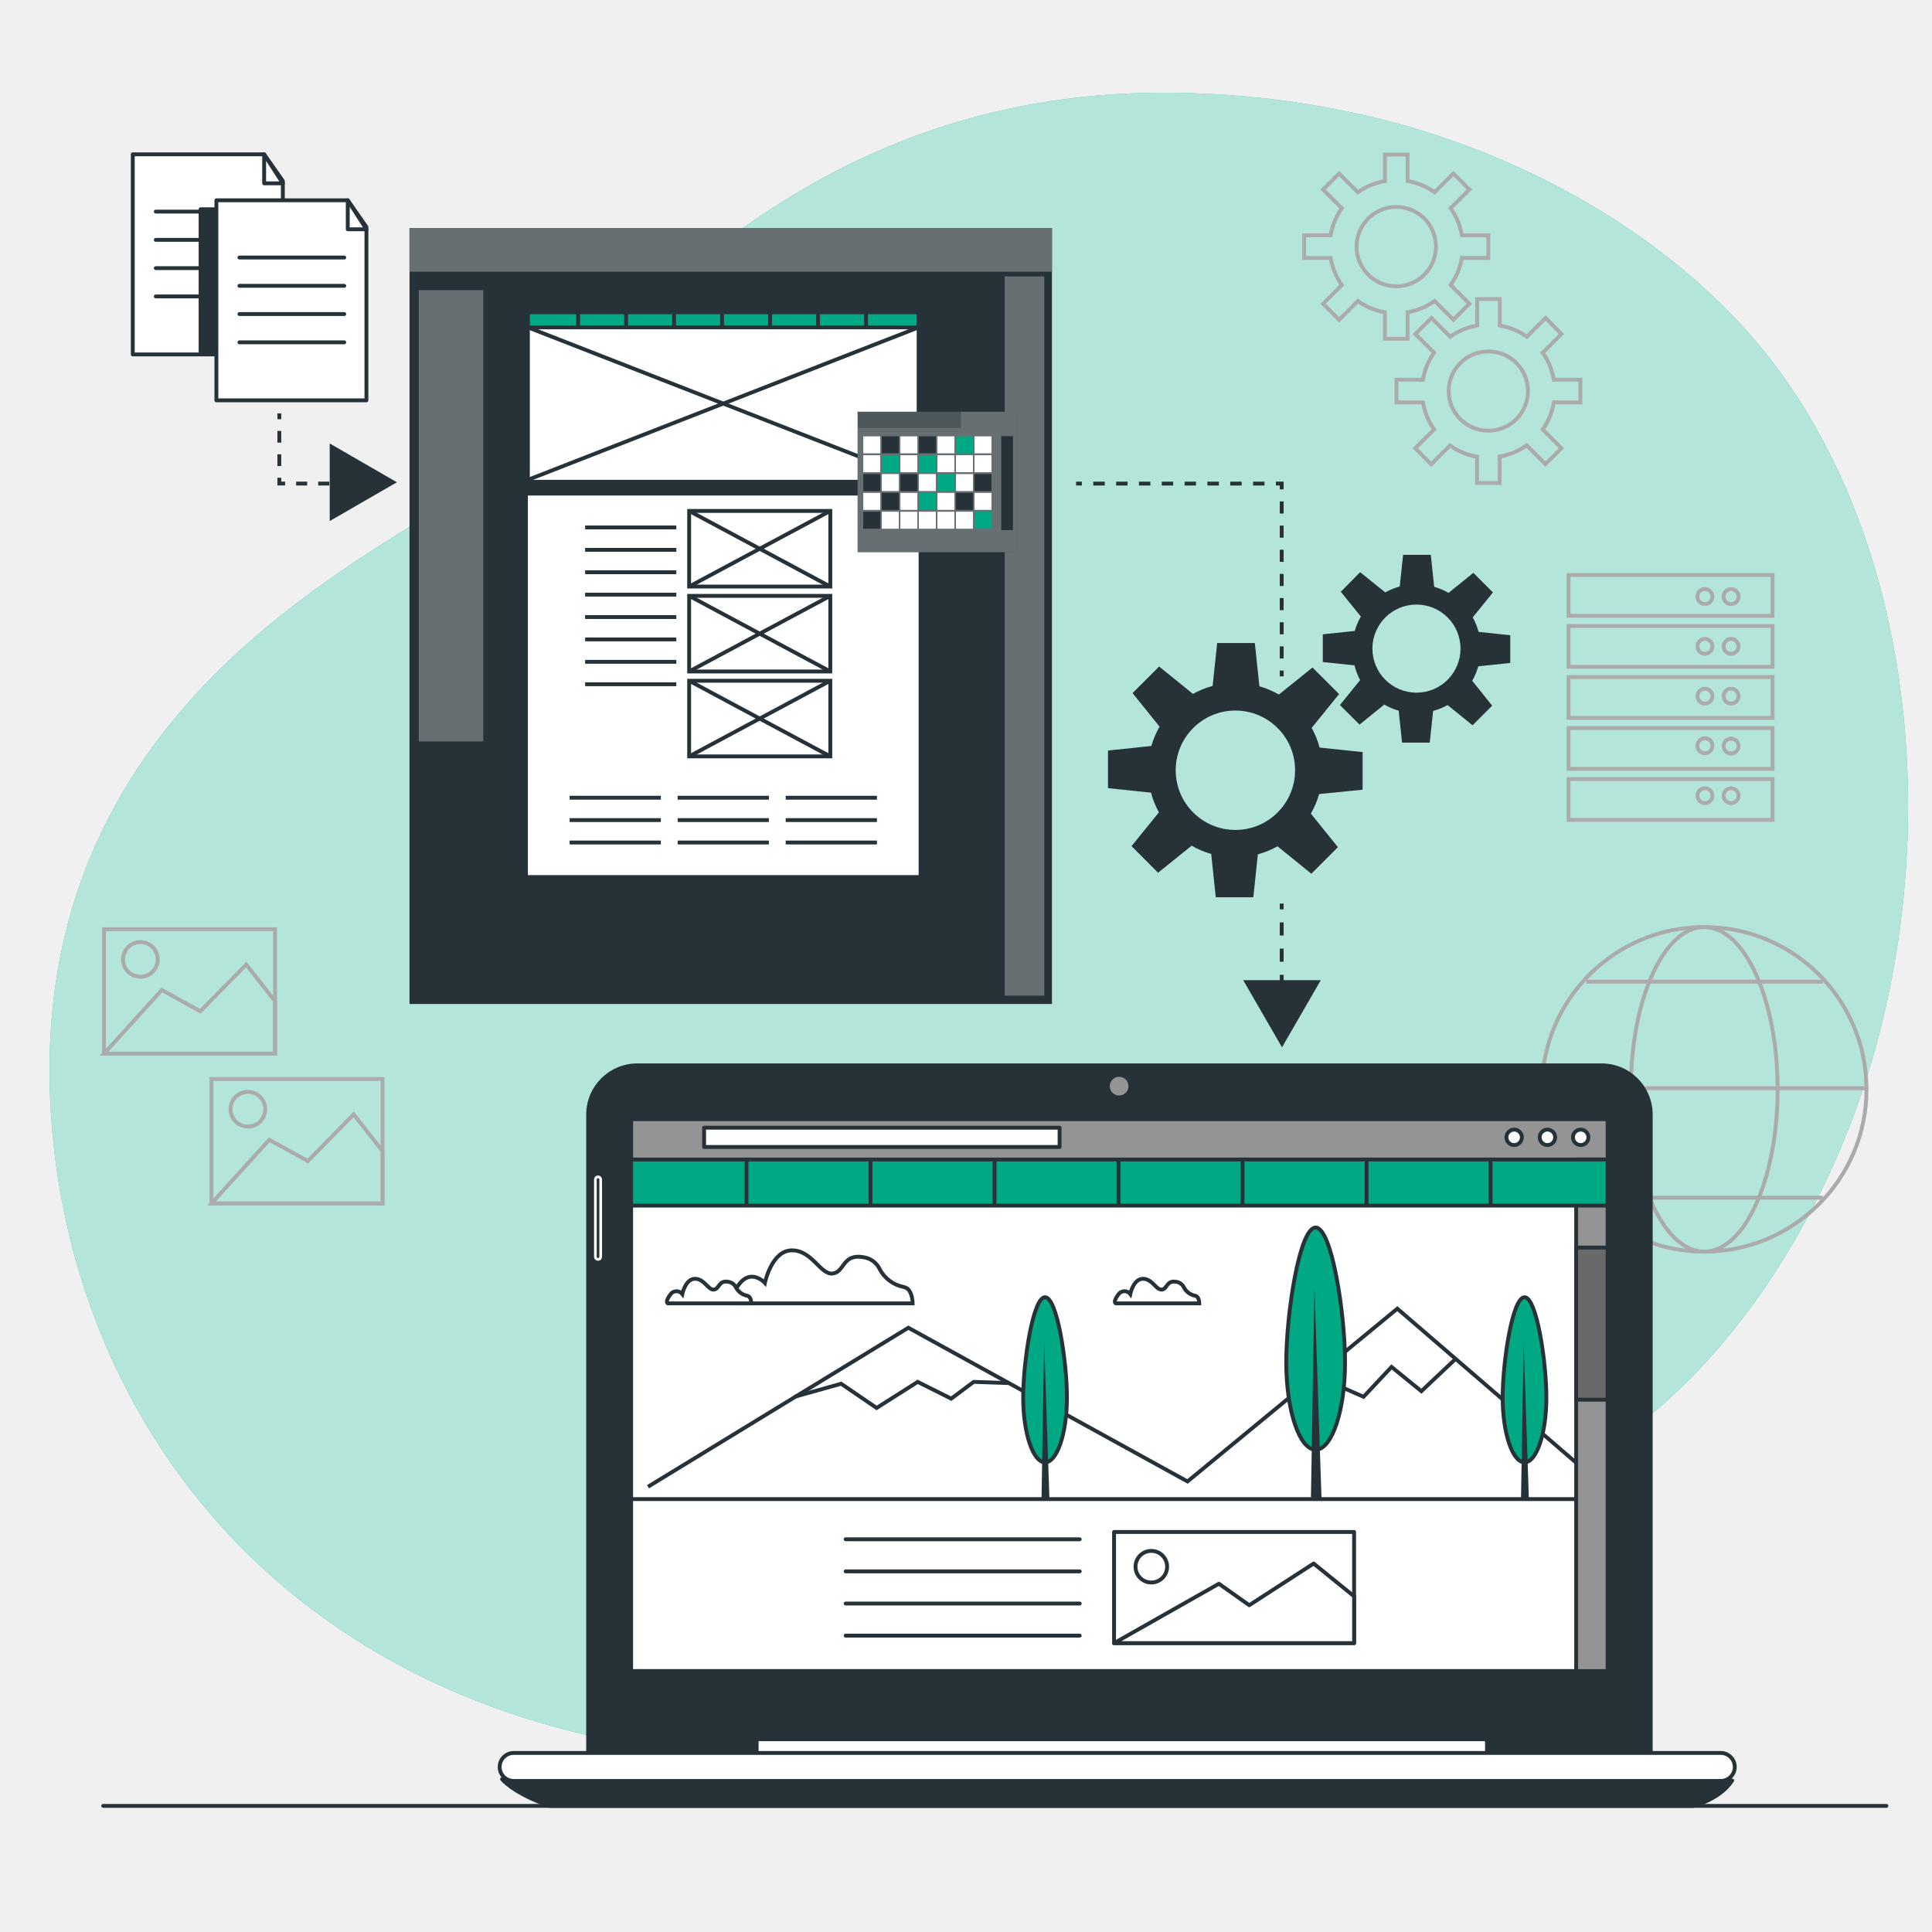
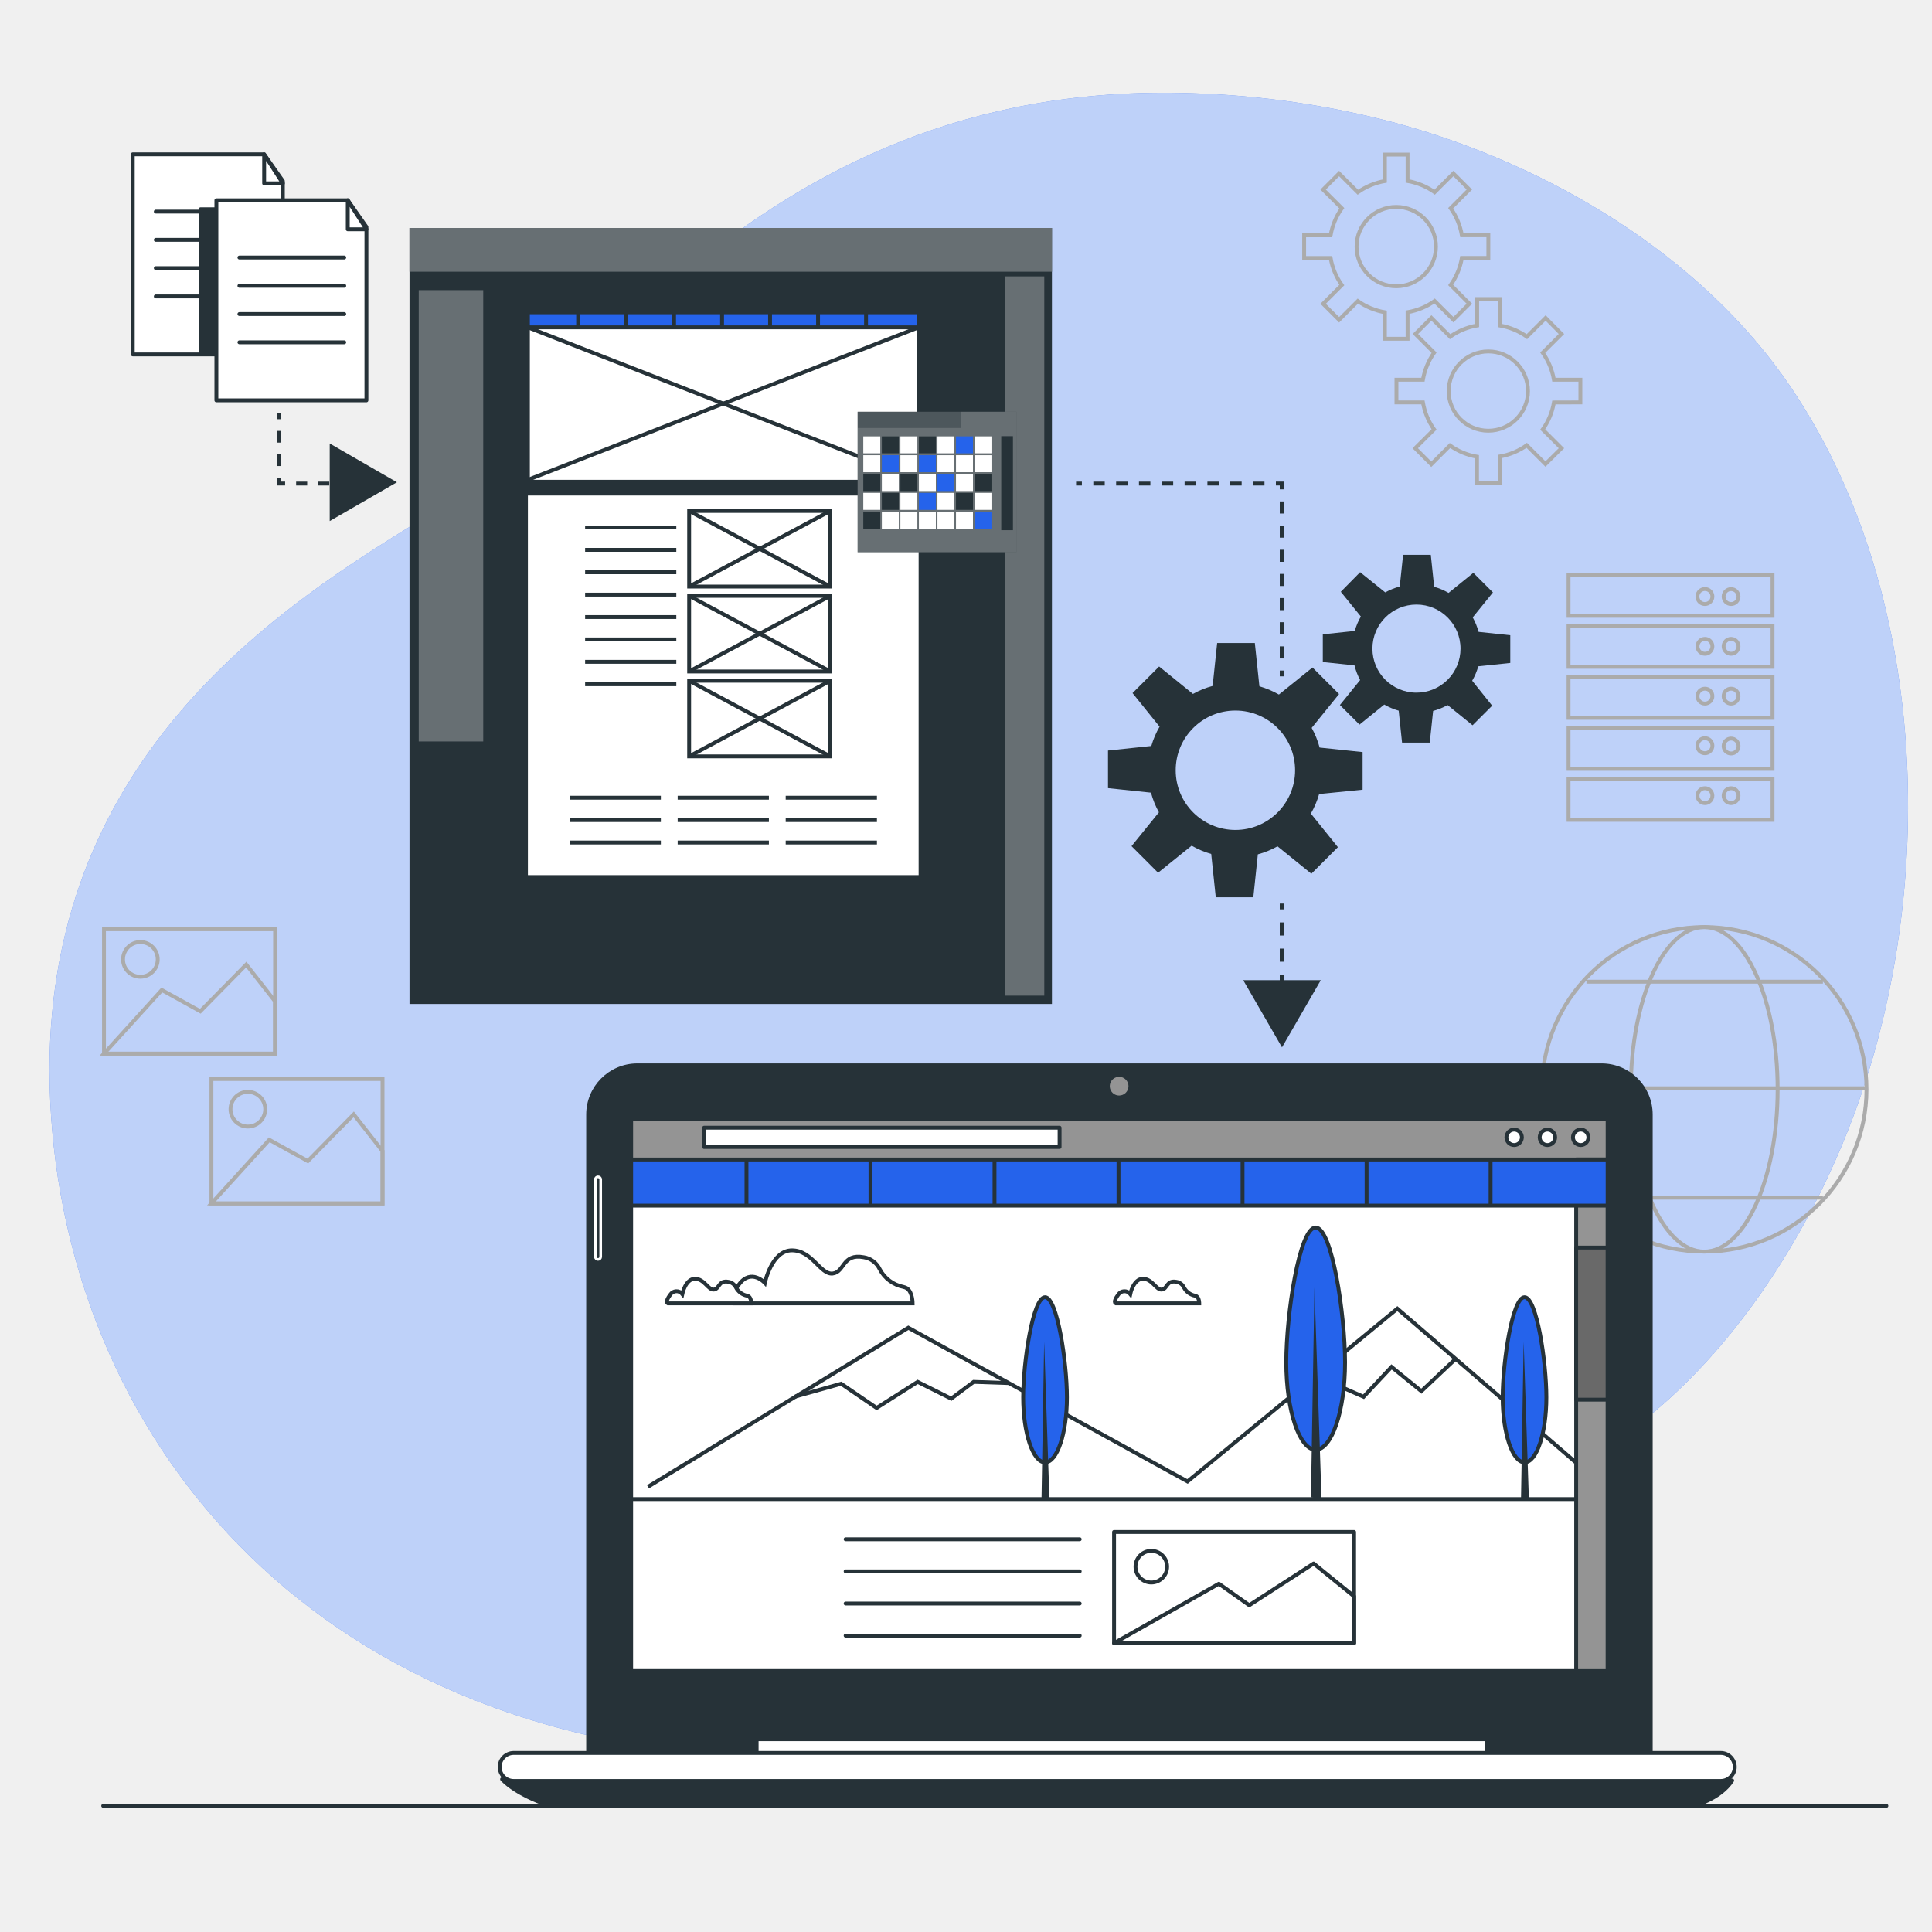
<svg xmlns="http://www.w3.org/2000/svg" viewBox="0 0 500 500">
  <g id="freepik--background-simple--inject-464">
-     <path d="M468.5,108.18q-2.38-4-5-7.91C440.33,65.93,400.44,42.44,361.2,31.82a231.88,231.88,0,0,0-52.71-7.7c-116.62-3.95-163.07,88-201.61,111.68S9,200,13,285s65.22,165,183.81,170,126.5-48.42,192.71-68.19c43.82-13.08,75-57.26,90.2-98.08C500.5,233.08,499.52,160.81,468.5,108.18Z" style="fill:#00A884" />
+     <path d="M468.5,108.18q-2.38-4-5-7.91C440.33,65.93,400.44,42.44,361.2,31.82a231.88,231.88,0,0,0-52.71-7.7c-116.62-3.95-163.07,88-201.61,111.68S9,200,13,285s65.22,165,183.81,170,126.5-48.42,192.71-68.19c43.82-13.08,75-57.26,90.2-98.08C500.5,233.08,499.52,160.81,468.5,108.18Z" style="fill:#2563EB" />
    <path d="M468.5,108.18q-2.38-4-5-7.91C440.33,65.93,400.44,42.44,361.2,31.82a231.88,231.88,0,0,0-52.71-7.7c-116.62-3.95-163.07,88-201.61,111.68S9,200,13,285s65.22,165,183.81,170,126.5-48.42,192.71-68.19c43.82-13.08,75-57.26,90.2-98.08C500.5,233.08,499.52,160.81,468.5,108.18Z" style="fill:#fff;opacity:0.7" />
  </g>
  <g id="freepik--Floor--inject-464">
    <line x1="26.71" y1="467.36" x2="488.2" y2="467.36" style="fill:none;stroke:#263238;stroke-linecap:round;stroke-miterlimit:10" />
  </g>
  <g id="freepik--Graphics--inject-464">
    <path d="M371.62,63.83a10.27,10.27,0,1,0-10.26,10.26A10.27,10.27,0,0,0,371.62,63.83Z" style="fill:none;stroke:#ababab;stroke-miterlimit:10" />
    <path d="M385.18,66.76V60.89h-6.85a17.07,17.07,0,0,0-2.9-7l4.84-4.84-4.14-4.15-4.85,4.84a17.29,17.29,0,0,0-7-2.9V40h-5.87v6.85a17.35,17.35,0,0,0-7,2.9l-4.85-4.84-4.14,4.15,4.84,4.84a17.35,17.35,0,0,0-2.9,7h-6.85v5.87h6.85a17.29,17.29,0,0,0,2.9,7l-4.84,4.85,4.14,4.14,4.85-4.84a17.07,17.07,0,0,0,7,2.9v6.85h5.87V80.8a17,17,0,0,0,7-2.9l4.85,4.84,4.14-4.14-4.84-4.85a17,17,0,0,0,2.9-7Z" style="fill:none;stroke:#ababab;stroke-miterlimit:10" />
    <path d="M395.44,101.21a10.26,10.26,0,1,0-10.26,10.26A10.26,10.26,0,0,0,395.44,101.21Z" style="fill:none;stroke:#ababab;stroke-miterlimit:10" />
    <path d="M409,104.14V98.28h-6.85a17.11,17.11,0,0,0-2.9-7l4.85-4.84L400,82.29l-4.85,4.85a17,17,0,0,0-7-2.9V77.39h-5.86v6.85a17.06,17.06,0,0,0-7,2.9l-4.84-4.85-4.15,4.15,4.84,4.84a17.24,17.24,0,0,0-2.89,7h-6.85v5.86h6.85a17.24,17.24,0,0,0,2.89,7L366.26,116l4.15,4.15,4.84-4.85a17.06,17.06,0,0,0,7,2.9V125h5.86v-6.85a17,17,0,0,0,7-2.9l4.85,4.85L404.1,116l-4.85-4.84a17.11,17.11,0,0,0,2.9-7Z" style="fill:none;stroke:#ababab;stroke-miterlimit:10" />
    <rect x="54.72" y="279.25" width="44.28" height="32.2" style="fill:none;stroke:#ababab;stroke-miterlimit:10" />
    <polygon points="99 297.9 91.54 288.4 79.66 300.48 69.69 294.98 54.72 311.45 99 311.45 99 297.9" style="fill:none;stroke:#ababab;stroke-miterlimit:10" />
    <circle cx="64.15" cy="287.06" r="4.49" style="fill:none;stroke:#ababab;stroke-miterlimit:10" />
    <rect x="26.91" y="240.48" width="44.28" height="32.2" style="fill:none;stroke:#ababab;stroke-miterlimit:10" />
    <polygon points="71.18 259.13 63.73 249.63 51.84 261.71 41.88 256.21 26.91 272.69 71.18 272.69 71.18 259.13" style="fill:none;stroke:#ababab;stroke-miterlimit:10" />
    <path d="M40.82,248.29a4.49,4.49,0,1,0-4.49,4.49A4.49,4.49,0,0,0,40.82,248.29Z" style="fill:none;stroke:#ababab;stroke-miterlimit:10" />
    <rect x="405.94" y="148.81" width="52.79" height="10.56" style="fill:none;stroke:#ababab;stroke-miterlimit:10" />
    <rect x="405.94" y="162.01" width="52.79" height="10.56" style="fill:none;stroke:#ababab;stroke-miterlimit:10" />
    <rect x="405.94" y="175.22" width="52.79" height="10.56" style="fill:none;stroke:#ababab;stroke-miterlimit:10" />
    <rect x="405.94" y="188.42" width="52.79" height="10.56" style="fill:none;stroke:#ababab;stroke-miterlimit:10" />
    <rect x="405.94" y="201.62" width="52.79" height="10.56" style="fill:none;stroke:#ababab;stroke-miterlimit:10" />
    <path d="M443.17,154.39a1.94,1.94,0,1,0-1.93,1.93A1.93,1.93,0,0,0,443.17,154.39Z" style="fill:none;stroke:#ababab;stroke-miterlimit:10" />
    <path d="M449.93,154.39a1.93,1.93,0,1,0-1.93,1.93A1.92,1.92,0,0,0,449.93,154.39Z" style="fill:none;stroke:#ababab;stroke-miterlimit:10" />
    <circle cx="441.24" cy="167.27" r="1.93" style="fill:none;stroke:#ababab;stroke-miterlimit:10" />
    <circle cx="448" cy="167.27" r="1.93" style="fill:none;stroke:#ababab;stroke-miterlimit:10" />
    <circle cx="441.24" cy="180.16" r="1.93" style="fill:none;stroke:#ababab;stroke-miterlimit:10" />
    <circle cx="448" cy="180.16" r="1.93" style="fill:none;stroke:#ababab;stroke-miterlimit:10" />
    <path d="M443.17,193a1.94,1.94,0,1,0-1.93,1.93A1.93,1.93,0,0,0,443.17,193Z" style="fill:none;stroke:#ababab;stroke-miterlimit:10" />
    <path d="M449.93,193A1.93,1.93,0,1,0,448,195,1.92,1.92,0,0,0,449.93,193Z" style="fill:none;stroke:#ababab;stroke-miterlimit:10" />
    <circle cx="441.24" cy="205.92" r="1.93" style="fill:none;stroke:#ababab;stroke-miterlimit:10" />
    <circle cx="448" cy="205.92" r="1.93" style="fill:none;stroke:#ababab;stroke-miterlimit:10" />
    <circle cx="441.05" cy="281.92" r="42" style="fill:none;stroke:#ababab;stroke-miterlimit:10" />
    <ellipse cx="441.05" cy="281.92" rx="19" ry="42" style="fill:none;stroke:#ababab;stroke-miterlimit:10" />
    <line x1="410.58" y1="254.06" x2="471.77" y2="254.06" style="fill:none;stroke:#ababab;stroke-miterlimit:10" />
    <line x1="410.58" y1="309.96" x2="471.77" y2="309.96" style="fill:none;stroke:#ababab;stroke-miterlimit:10" />
    <line x1="399.25" y1="281.64" x2="483.1" y2="281.64" style="fill:none;stroke:#ababab;stroke-miterlimit:10" />
  </g>
  <g id="freepik--Device--inject-464">
    <path d="M164.92,275.71H414.47a12.74,12.74,0,0,1,12.74,12.74V454.22a0,0,0,0,1,0,0h-275a0,0,0,0,1,0,0V288.44A12.74,12.74,0,0,1,164.92,275.71Z" style="fill:#263238;stroke:#263238;stroke-linecap:round;stroke-linejoin:round" />
    <rect x="195.82" y="445.63" width="189.01" height="9.31" style="fill:#263238;stroke:#263238;stroke-linecap:round;stroke-linejoin:round" />
    <rect x="195.82" y="450.11" width="189.01" height="4.83" style="fill:#fff;stroke:#263238;stroke-linecap:round;stroke-linejoin:round" />
    <path d="M129.94,460.46s3.1,3.79,12.42,6.9H438.29s6.89-1.73,10-6.56Z" style="fill:#263238;stroke:#263238;stroke-linecap:round;stroke-linejoin:round" />
    <path d="M445.33,460.91H132.94a3.62,3.62,0,0,1-3.63-3.62h0a3.63,3.63,0,0,1,3.63-3.63H445.33a3.64,3.64,0,0,1,3.63,3.63h0A3.63,3.63,0,0,1,445.33,460.91Z" style="fill:#fff;stroke:#263238;stroke-linecap:round;stroke-linejoin:round" />
    <path d="M292.05,281.11a2.42,2.42,0,1,0-2.42,2.41A2.42,2.42,0,0,0,292.05,281.11Z" style="fill:#949494" />
    <path d="M154.77,325.94h0a.69.69,0,0,1-.69-.69v-20a.69.69,0,0,1,.69-.69h0a.69.69,0,0,1,.69.69v20A.68.68,0,0,1,154.77,325.94Z" style="fill:#263238;stroke:#fff;stroke-linejoin:round;stroke-width:0.692px" />
    <rect x="163.34" y="289.65" width="252.71" height="142.81" style="fill:#fff;stroke:#263238;stroke-linecap:round;stroke-linejoin:round" />
    <line x1="218.85" y1="398.36" x2="279.43" y2="398.36" style="fill:#fff;stroke:#263238;stroke-linecap:round;stroke-linejoin:round" />
    <line x1="218.85" y1="406.67" x2="279.43" y2="406.67" style="fill:#fff;stroke:#263238;stroke-linecap:round;stroke-linejoin:round" />
    <line x1="218.85" y1="414.99" x2="279.43" y2="414.99" style="fill:#fff;stroke:#263238;stroke-linecap:round;stroke-linejoin:round" />
    <line x1="218.85" y1="423.3" x2="279.43" y2="423.3" style="fill:#fff;stroke:#263238;stroke-linecap:round;stroke-linejoin:round" />
    <rect x="288.32" y="396.47" width="62.12" height="28.77" style="fill:#fff;stroke:#263238;stroke-linecap:round;stroke-linejoin:round" />
    <polygon points="350.44 413.13 339.97 404.64 323.3 415.43 315.45 409.87 288.32 425.24 350.44 425.24 350.44 413.13" style="fill:#fff;stroke:#263238;stroke-linecap:round;stroke-linejoin:round" />
    <circle cx="297.96" cy="405.46" r="4.09" style="fill:#fff;stroke:#263238;stroke-linecap:round;stroke-linejoin:round" />
    <rect x="163.34" y="289.65" width="252.71" height="98.31" style="fill:#fff;stroke:#263238;stroke-linecap:round;stroke-linejoin:round" />
    <rect x="163.34" y="289.65" width="252.71" height="10.8" style="fill:#949494;stroke:#263238;stroke-linecap:round;stroke-linejoin:round" />
    <rect x="407.91" y="300.08" width="8.13" height="132.39" style="fill:#949494;stroke:#263238;stroke-linecap:round;stroke-linejoin:round" />
    <rect x="407.91" y="322.87" width="8.13" height="39.36" style="fill:#696969;stroke:#263238;stroke-linecap:round;stroke-linejoin:round" />
    <polyline points="167.7 384.77 235.08 343.62 307.33 383.4 361.63 338.68 407.71 378.38" style="fill:none;stroke:#263238;stroke-miterlimit:10" />
    <polyline points="205.62 361.49 217.69 358.11 226.87 364.38 237.49 357.63 246.18 361.97 251.98 357.63 261.05 357.94" style="fill:none;stroke:#263238;stroke-miterlimit:10" />
    <polyline points="340.82 356.18 352.89 361.49 360.13 353.76 367.85 360.04 376.55 351.83" style="fill:none;stroke:#263238;stroke-miterlimit:10" />
    <path d="M189.86,337.31h46.33s0-2.81-1.41-3.86a2.61,2.61,0,0,0-.95-.39,8.91,8.91,0,0,1-6.16-4.6,5.5,5.5,0,0,0-4.12-3.08c-5.61-1.05-4.91,3.86-8.07,4.21s-5.27-6-10.53-6-7,8.43-7,8.43-3.51-3.86-6.67.35S189.86,337.31,189.86,337.31Z" style="fill:#fff;stroke:#263238;stroke-miterlimit:10" />
    <path d="M288.75,337.31h21.62s0-1.31-.66-1.8a1.19,1.19,0,0,0-.44-.18,4.16,4.16,0,0,1-2.88-2.15,2.57,2.57,0,0,0-1.92-1.44c-2.62-.49-2.29,1.8-3.77,2s-2.45-2.79-4.91-2.79-3.28,3.94-3.28,3.94a1.91,1.91,0,0,0-3.11.16C287.93,337,288.75,337.31,288.75,337.31Z" style="fill:#fff;stroke:#263238;stroke-miterlimit:10" />
    <path d="M172.82,337.31h21.62s0-1.31-.66-1.8a1.19,1.19,0,0,0-.44-.18,4.16,4.16,0,0,1-2.88-2.15,2.57,2.57,0,0,0-1.92-1.44c-2.62-.49-2.29,1.8-3.77,2s-2.45-2.79-4.91-2.79-3.28,3.94-3.28,3.94a1.91,1.91,0,0,0-3.11.16C172,337,172.82,337.31,172.82,337.31Z" style="fill:#fff;stroke:#263238;stroke-miterlimit:10" />
-     <path d="M348.1,352.57c0,12.49-3.41,22.62-7.61,22.62s-7.61-10.13-7.61-22.62,3.41-34.88,7.61-34.88S348.1,340.08,348.1,352.57Z" style="fill:#00A884;stroke:#263238;stroke-miterlimit:10" />
+     <path d="M348.1,352.57c0,12.49-3.41,22.62-7.61,22.62s-7.61-10.13-7.61-22.62,3.41-34.88,7.61-34.88S348.1,340.08,348.1,352.57Z" style="fill:#2563EB;stroke:#263238;stroke-miterlimit:10" />
    <polygon points="339.27 387.5 340.18 333.2 342.01 387.96 339.27 387.5" style="fill:#263238" />
-     <path d="M276.12,361.65c0,9.29-2.54,16.81-5.66,16.81s-5.66-7.52-5.66-16.81,2.54-25.93,5.66-25.93S276.12,352.36,276.12,361.65Z" style="fill:#00A884;stroke:#263238;stroke-miterlimit:10" />
+     <path d="M276.12,361.65c0,9.29-2.54,16.81-5.66,16.81s-5.66-7.52-5.66-16.81,2.54-25.93,5.66-25.93S276.12,352.36,276.12,361.65Z" style="fill:#2563EB;stroke:#263238;stroke-miterlimit:10" />
    <polygon points="269.55 387.62 270.23 347.25 271.59 387.96 269.55 387.62" style="fill:#263238" />
-     <path d="M400.2,361.65c0,9.29-2.53,16.81-5.65,16.81s-5.66-7.52-5.66-16.81,2.53-25.93,5.66-25.93S400.2,352.36,400.2,361.65Z" style="fill:#00A884;stroke:#263238;stroke-miterlimit:10" />
+     <path d="M400.2,361.65c0,9.29-2.53,16.81-5.65,16.81s-5.66-7.52-5.66-16.81,2.53-25.93,5.66-25.93S400.2,352.36,400.2,361.65Z" style="fill:#2563EB;stroke:#263238;stroke-miterlimit:10" />
    <polygon points="393.64 387.62 394.32 347.25 395.67 387.96 393.64 387.62" style="fill:#263238" />
-     <rect x="163.34" y="300.08" width="252.71" height="11.93" style="fill:#00A884;stroke:#263238;stroke-miterlimit:10" />
+     <rect x="163.34" y="300.08" width="252.71" height="11.93" style="fill:#2563EB;stroke:#263238;stroke-miterlimit:10" />
    <line x1="193.19" y1="312.26" x2="193.19" y2="300.14" style="fill:none;stroke:#263238;stroke-miterlimit:10" />
    <line x1="225.28" y1="312.26" x2="225.28" y2="300.14" style="fill:none;stroke:#263238;stroke-miterlimit:10" />
    <line x1="257.38" y1="312.26" x2="257.38" y2="300.14" style="fill:none;stroke:#263238;stroke-miterlimit:10" />
    <line x1="289.47" y1="312.26" x2="289.47" y2="300.14" style="fill:none;stroke:#263238;stroke-miterlimit:10" />
    <line x1="321.57" y1="312.26" x2="321.57" y2="300.14" style="fill:none;stroke:#263238;stroke-miterlimit:10" />
    <line x1="353.67" y1="312.26" x2="353.67" y2="300.14" style="fill:none;stroke:#263238;stroke-miterlimit:10" />
    <line x1="385.76" y1="312.26" x2="385.76" y2="300.14" style="fill:none;stroke:#263238;stroke-miterlimit:10" />
    <rect x="182.22" y="291.85" width="92" height="4.99" style="fill:#fff;stroke:#263238;stroke-linecap:round;stroke-linejoin:round" />
    <path d="M393.86,294.34a2,2,0,1,1-2-2A2,2,0,0,1,393.86,294.34Z" style="fill:#fff;stroke:#263238;stroke-linecap:round;stroke-linejoin:round" />
    <path d="M402.47,294.34a2,2,0,1,1-2-2A2,2,0,0,1,402.47,294.34Z" style="fill:#fff;stroke:#263238;stroke-linecap:round;stroke-linejoin:round" />
    <path d="M411.08,294.34a2,2,0,1,1-2-2A2,2,0,0,1,411.08,294.34Z" style="fill:#fff;stroke:#263238;stroke-linecap:round;stroke-linejoin:round" />
  </g>
  <g id="freepik--Gears--inject-464">
    <path d="M352.64,204.37v-9.73l-11.12-1.17a22.63,22.63,0,0,0-2.06-5.09l7.09-8.76-6.88-6.87-8.69,7a22.82,22.82,0,0,0-5.05-2.14l-1.18-11.2H315l-1.17,11.11a22,22,0,0,0-5.09,2.07l-8.76-7.1-6.88,6.88,7,8.69a22.36,22.36,0,0,0-2.14,5l-11.21,1.18v9.73l11.12,1.17a22.63,22.63,0,0,0,2.06,5.09l-7.09,8.75,6.87,6.88,8.69-7a22.43,22.43,0,0,0,5.06,2.14l1.18,11.21h9.72l1.17-11.11a22.47,22.47,0,0,0,5.09-2.07l8.76,7.09,6.87-6.87-7-8.69a22.43,22.43,0,0,0,2.14-5.06Zm-32.91,10.42a15.45,15.45,0,1,1,15.44-15.45A15.45,15.45,0,0,1,319.73,214.79Z" style="fill:#263238" />
    <path d="M390.86,171.57V164.4l-8.2-.87a16.85,16.85,0,0,0-1.52-3.75l5.23-6.46-5.07-5.07-6.41,5.19a16.59,16.59,0,0,0-3.73-1.58l-.87-8.27h-7.17l-.87,8.2a16.85,16.85,0,0,0-3.75,1.52L352,148.08,347,153.15l5.19,6.41a16.21,16.21,0,0,0-1.58,3.73l-8.27.87v7.17l8.2.87A16.38,16.38,0,0,0,352,176l-5.23,6.46,5.07,5.07,6.41-5.19a16.21,16.21,0,0,0,3.73,1.58l.87,8.27h7.17l.87-8.2a16.85,16.85,0,0,0,3.75-1.52l6.46,5.23,5.07-5.07L381,176.17a16.21,16.21,0,0,0,1.58-3.73Zm-24.28,7.69a11.4,11.4,0,1,1,11.4-11.4A11.39,11.39,0,0,1,366.58,179.26Z" style="fill:#263238" />
    <line x1="278.49" y1="125.15" x2="279.99" y2="125.15" style="fill:none;stroke:#263238;stroke-miterlimit:10" />
    <line x1="282.95" y1="125.15" x2="328.72" y2="125.15" style="fill:none;stroke:#263238;stroke-miterlimit:10;stroke-dasharray:2.953,2.953" />
    <polyline points="330.2 125.14 331.7 125.14 331.7 126.64" style="fill:none;stroke:#263238;stroke-miterlimit:10" />
    <line x1="331.7" y1="129.77" x2="331.7" y2="171.97" style="fill:none;stroke:#263238;stroke-miterlimit:10;stroke-dasharray:3.126,3.126" />
    <line x1="331.7" y1="173.54" x2="331.7" y2="175.04" style="fill:none;stroke:#263238;stroke-miterlimit:10" />
    <line x1="331.7" y1="233.84" x2="331.7" y2="235.34" style="fill:none;stroke:#263238;stroke-miterlimit:10" />
    <line x1="331.7" y1="238.72" x2="331.7" y2="257.37" style="fill:none;stroke:#263238;stroke-miterlimit:10;stroke-dasharray:3.39,3.39" />
    <line x1="331.7" y1="259.06" x2="331.7" y2="260.56" style="fill:none;stroke:#263238;stroke-miterlimit:10" />
    <polygon points="331.78 271.05 341.82 253.66 321.74 253.66 331.78 271.05" style="fill:#263238" />
  </g>
  <g id="freepik--Template--inject-464">
    <rect x="105.98" y="59" width="166.26" height="200.83" style="fill:#263238" />
    <rect x="105.98" y="59" width="166.26" height="11.32" style="fill:#263238" />
    <rect x="105.98" y="59" width="166.26" height="11.32" style="fill:#fff;opacity:0.3" />
    <rect x="108.37" y="75.09" width="16.69" height="116.8" style="fill:#263238" />
    <rect x="108.37" y="75.09" width="16.69" height="116.8" style="fill:#fff;opacity:0.3" />
    <rect x="260.01" y="71.53" width="10.25" height="186.14" style="fill:#fff;opacity:0.3" />
    <rect x="136.62" y="80.82" width="101.12" height="145.66" style="fill:#fff" />
    <rect x="136.62" y="80.82" width="101.12" height="46.92" style="fill:#fff;stroke:#263238;stroke-miterlimit:10" />
    <rect x="136.62" y="124.18" width="101.12" height="3.56" style="fill:#263238" />
    <line x1="151.43" y1="136.5" x2="175.03" y2="136.5" style="fill:none;stroke:#263238;stroke-miterlimit:10" />
    <line x1="151.43" y1="142.3" x2="175.03" y2="142.3" style="fill:none;stroke:#263238;stroke-miterlimit:10" />
    <line x1="151.43" y1="148.1" x2="175.03" y2="148.1" style="fill:none;stroke:#263238;stroke-miterlimit:10" />
    <line x1="151.43" y1="153.89" x2="175.03" y2="153.89" style="fill:none;stroke:#263238;stroke-miterlimit:10" />
    <line x1="151.43" y1="159.69" x2="175.03" y2="159.69" style="fill:none;stroke:#263238;stroke-miterlimit:10" />
    <line x1="151.43" y1="165.48" x2="175.03" y2="165.48" style="fill:none;stroke:#263238;stroke-miterlimit:10" />
    <line x1="151.43" y1="171.28" x2="175.03" y2="171.28" style="fill:none;stroke:#263238;stroke-miterlimit:10" />
    <line x1="151.43" y1="177.08" x2="175.03" y2="177.08" style="fill:none;stroke:#263238;stroke-miterlimit:10" />
    <line x1="147.42" y1="206.45" x2="171.03" y2="206.45" style="fill:none;stroke:#263238;stroke-miterlimit:10" />
    <line x1="147.42" y1="212.24" x2="171.03" y2="212.24" style="fill:none;stroke:#263238;stroke-miterlimit:10" />
    <line x1="147.42" y1="218.04" x2="171.03" y2="218.04" style="fill:none;stroke:#263238;stroke-miterlimit:10" />
    <line x1="175.38" y1="206.45" x2="198.99" y2="206.45" style="fill:none;stroke:#263238;stroke-miterlimit:10" />
    <line x1="175.38" y1="212.24" x2="198.99" y2="212.24" style="fill:none;stroke:#263238;stroke-miterlimit:10" />
    <line x1="175.38" y1="218.04" x2="198.99" y2="218.04" style="fill:none;stroke:#263238;stroke-miterlimit:10" />
    <line x1="203.34" y1="206.45" x2="226.95" y2="206.45" style="fill:none;stroke:#263238;stroke-miterlimit:10" />
    <line x1="203.34" y1="212.24" x2="226.95" y2="212.24" style="fill:none;stroke:#263238;stroke-miterlimit:10" />
    <line x1="203.34" y1="218.04" x2="226.95" y2="218.04" style="fill:none;stroke:#263238;stroke-miterlimit:10" />
-     <rect x="136.62" y="80.82" width="101.12" height="3.9" style="fill:#00A884;stroke:#263238;stroke-miterlimit:10" />
+     <rect x="136.62" y="80.82" width="101.12" height="3.9" style="fill:#2563EB;stroke:#263238;stroke-miterlimit:10" />
    <line x1="149.62" y1="81.14" x2="149.62" y2="84.51" style="fill:none;stroke:#263238;stroke-miterlimit:10" />
    <line x1="162.04" y1="81.14" x2="162.04" y2="84.51" style="fill:none;stroke:#263238;stroke-miterlimit:10" />
    <line x1="174.45" y1="81.14" x2="174.45" y2="84.51" style="fill:none;stroke:#263238;stroke-miterlimit:10" />
    <line x1="186.87" y1="81.14" x2="186.87" y2="84.51" style="fill:none;stroke:#263238;stroke-miterlimit:10" />
    <line x1="199.29" y1="81.14" x2="199.29" y2="84.51" style="fill:none;stroke:#263238;stroke-miterlimit:10" />
    <line x1="211.71" y1="81.14" x2="211.71" y2="84.51" style="fill:none;stroke:#263238;stroke-miterlimit:10" />
    <line x1="224.13" y1="81.14" x2="224.13" y2="84.51" style="fill:none;stroke:#263238;stroke-miterlimit:10" />
    <line x1="136.62" y1="124.18" x2="237.74" y2="84.72" style="fill:none;stroke:#263238;stroke-miterlimit:10" />
    <line x1="136.62" y1="84.72" x2="237.74" y2="124.18" style="fill:none;stroke:#263238;stroke-miterlimit:10" />
    <rect x="178.35" y="132.23" width="36.53" height="19.57" style="fill:#fff;stroke:#263238;stroke-miterlimit:10" />
    <rect x="178.35" y="154.21" width="36.53" height="19.57" style="fill:#fff;stroke:#263238;stroke-miterlimit:10" />
    <rect x="178.35" y="176.18" width="36.53" height="19.57" style="fill:#fff;stroke:#263238;stroke-miterlimit:10" />
    <line x1="178.35" y1="132.23" x2="214.87" y2="151.8" style="fill:none;stroke:#263238;stroke-miterlimit:10" />
    <line x1="214.87" y1="132.23" x2="178.35" y2="151.8" style="fill:none;stroke:#263238;stroke-miterlimit:10" />
    <line x1="178.35" y1="154.21" x2="214.87" y2="173.77" style="fill:none;stroke:#263238;stroke-miterlimit:10" />
    <line x1="214.87" y1="154.21" x2="178.35" y2="173.77" style="fill:none;stroke:#263238;stroke-miterlimit:10" />
    <line x1="178.35" y1="176.18" x2="214.87" y2="195.75" style="fill:none;stroke:#263238;stroke-miterlimit:10" />
    <line x1="214.87" y1="176.18" x2="178.35" y2="195.75" style="fill:none;stroke:#263238;stroke-miterlimit:10" />
    <rect x="221.95" y="106.56" width="41.12" height="36.35" style="fill:#263238" />
    <polygon points="248.65 106.56 248.65 110.75 221.95 110.75 221.95 142.91 263.07 142.91 263.07 106.56 248.65 106.56" style="fill:#fff;opacity:0.3" />
    <rect x="221.95" y="106.56" width="26.69" height="4.19" style="fill:#fff;opacity:0.18" />
    <rect x="223.42" y="112.93" width="4.39" height="4.39" style="fill:#fff" />
    <rect x="228.22" y="112.93" width="4.39" height="4.39" style="fill:#263238" />
    <rect x="233.02" y="112.93" width="4.39" height="4.39" style="fill:#fff" />
    <rect x="237.81" y="112.93" width="4.39" height="4.39" style="fill:#263238" />
    <rect x="242.61" y="112.93" width="4.39" height="4.39" style="fill:#fff" />
-     <rect x="247.41" y="112.93" width="4.39" height="4.39" style="fill:#00A884" />
+     <rect x="247.41" y="112.93" width="4.39" height="4.39" style="fill:#2563EB" />
    <rect x="252.2" y="112.93" width="4.39" height="4.39" style="fill:#fff" />
    <rect x="223.42" y="117.81" width="4.39" height="4.39" style="fill:#fff" />
-     <rect x="228.22" y="117.81" width="4.39" height="4.39" style="fill:#00A884" />
+     <rect x="228.22" y="117.81" width="4.39" height="4.39" style="fill:#2563EB" />
    <rect x="233.02" y="117.81" width="4.39" height="4.39" style="fill:#fff" />
-     <rect x="237.81" y="117.81" width="4.39" height="4.39" style="fill:#00A884" />
+     <rect x="237.81" y="117.81" width="4.39" height="4.39" style="fill:#2563EB" />
    <rect x="242.61" y="117.81" width="4.39" height="4.39" style="fill:#fff" />
    <rect x="247.41" y="117.81" width="4.39" height="4.39" style="fill:#fff" />
    <rect x="252.2" y="117.81" width="4.39" height="4.39" style="fill:#fff" />
    <rect x="223.42" y="122.69" width="4.39" height="4.39" style="fill:#263238" />
    <rect x="228.22" y="122.69" width="4.39" height="4.39" style="fill:#fff" />
    <rect x="233.02" y="122.69" width="4.39" height="4.39" style="fill:#263238" />
    <rect x="237.81" y="122.69" width="4.39" height="4.39" style="fill:#fff" />
-     <rect x="242.61" y="122.69" width="4.39" height="4.39" style="fill:#00A884" />
+     <rect x="242.61" y="122.69" width="4.39" height="4.39" style="fill:#2563EB" />
    <rect x="247.41" y="122.69" width="4.39" height="4.39" style="fill:#fff" />
    <rect x="252.2" y="122.69" width="4.39" height="4.39" style="fill:#263238" />
    <rect x="223.42" y="127.56" width="4.39" height="4.39" style="fill:#fff" />
    <rect x="228.22" y="127.56" width="4.39" height="4.39" style="fill:#263238" />
    <rect x="233.02" y="127.56" width="4.39" height="4.39" style="fill:#fff" />
-     <rect x="237.81" y="127.56" width="4.39" height="4.39" style="fill:#00A884" />
+     <rect x="237.81" y="127.56" width="4.39" height="4.39" style="fill:#2563EB" />
    <rect x="242.61" y="127.56" width="4.39" height="4.39" style="fill:#fff" />
    <rect x="247.41" y="127.56" width="4.39" height="4.39" style="fill:#263238" />
    <rect x="252.2" y="127.56" width="4.39" height="4.39" style="fill:#fff" />
    <rect x="223.42" y="132.44" width="4.39" height="4.39" style="fill:#263238" />
    <rect x="228.22" y="132.44" width="4.39" height="4.39" style="fill:#fff" />
    <rect x="233.02" y="132.44" width="4.39" height="4.39" style="fill:#fff" />
    <rect x="237.81" y="132.44" width="4.39" height="4.39" style="fill:#fff" />
    <rect x="242.61" y="132.44" width="4.39" height="4.39" style="fill:#fff" />
    <rect x="247.41" y="132.44" width="4.39" height="4.39" style="fill:#fff" />
-     <rect x="252.2" y="132.44" width="4.39" height="4.39" style="fill:#00A884" />
+     <rect x="252.2" y="132.44" width="4.39" height="4.39" style="fill:#2563EB" />
    <rect x="259.12" y="112.88" width="3.03" height="24.33" style="fill:#263238" />
  </g>
  <g id="freepik--Content--inject-464">
    <line x1="101" y1="125.15" x2="99.5" y2="125.15" style="fill:none;stroke:#263238;stroke-miterlimit:10" />
    <line x1="96.64" y1="125.15" x2="75.22" y2="125.15" style="fill:none;stroke:#263238;stroke-miterlimit:10;stroke-dasharray:2.857,2.857" />
    <polyline points="73.79 125.14 72.29 125.14 72.29 123.64" style="fill:none;stroke:#263238;stroke-miterlimit:10" />
    <line x1="72.29" y1="120.61" x2="72.29" y2="110.01" style="fill:none;stroke:#263238;stroke-miterlimit:10;stroke-dasharray:3.031,3.031" />
    <line x1="72.29" y1="108.49" x2="72.29" y2="106.99" style="fill:none;stroke:#263238;stroke-miterlimit:10" />
    <polygon points="102.72 124.81 85.33 114.77 85.33 134.85 102.72 124.81" style="fill:#263238" />
    <polygon points="73.2 91.72 34.36 91.72 34.36 39.94 68.36 39.94 73.2 46.84 73.2 91.72" style="fill:#fff;stroke:#263238;stroke-linecap:round;stroke-linejoin:round" />
    <polygon points="68.36 39.94 68.36 47.45 73.2 47.45 68.36 39.94" style="fill:#fff;stroke:#263238;stroke-linecap:round;stroke-linejoin:round" />
    <line x1="40.32" y1="54.76" x2="67.45" y2="54.76" style="fill:none;stroke:#263238;stroke-linecap:round;stroke-linejoin:round" />
    <line x1="40.32" y1="62.08" x2="67.45" y2="62.08" style="fill:none;stroke:#263238;stroke-linecap:round;stroke-linejoin:round" />
    <line x1="40.32" y1="69.39" x2="67.45" y2="69.39" style="fill:none;stroke:#263238;stroke-linecap:round;stroke-linejoin:round" />
    <line x1="40.32" y1="76.71" x2="67.45" y2="76.71" style="fill:none;stroke:#263238;stroke-linecap:round;stroke-linejoin:round" />
    <rect x="51.91" y="54.15" width="21.03" height="37.49" style="fill:#263238;stroke:#263238;stroke-linecap:round;stroke-linejoin:round" />
    <polygon points="94.83 103.61 56 103.61 56 51.83 90 51.83 94.83 58.73 94.83 103.61" style="fill:#fff;stroke:#263238;stroke-linecap:round;stroke-linejoin:round" />
    <polygon points="90 51.83 90 59.34 94.83 59.34 90 51.83" style="fill:#fff;stroke:#263238;stroke-linecap:round;stroke-linejoin:round" />
    <line x1="61.96" y1="66.65" x2="89.09" y2="66.65" style="fill:none;stroke:#263238;stroke-linecap:round;stroke-linejoin:round" />
    <line x1="61.96" y1="73.97" x2="89.09" y2="73.97" style="fill:none;stroke:#263238;stroke-linecap:round;stroke-linejoin:round" />
    <line x1="61.96" y1="81.28" x2="89.09" y2="81.28" style="fill:none;stroke:#263238;stroke-linecap:round;stroke-linejoin:round" />
    <line x1="61.96" y1="88.59" x2="89.09" y2="88.59" style="fill:none;stroke:#263238;stroke-linecap:round;stroke-linejoin:round" />
  </g>
</svg>
